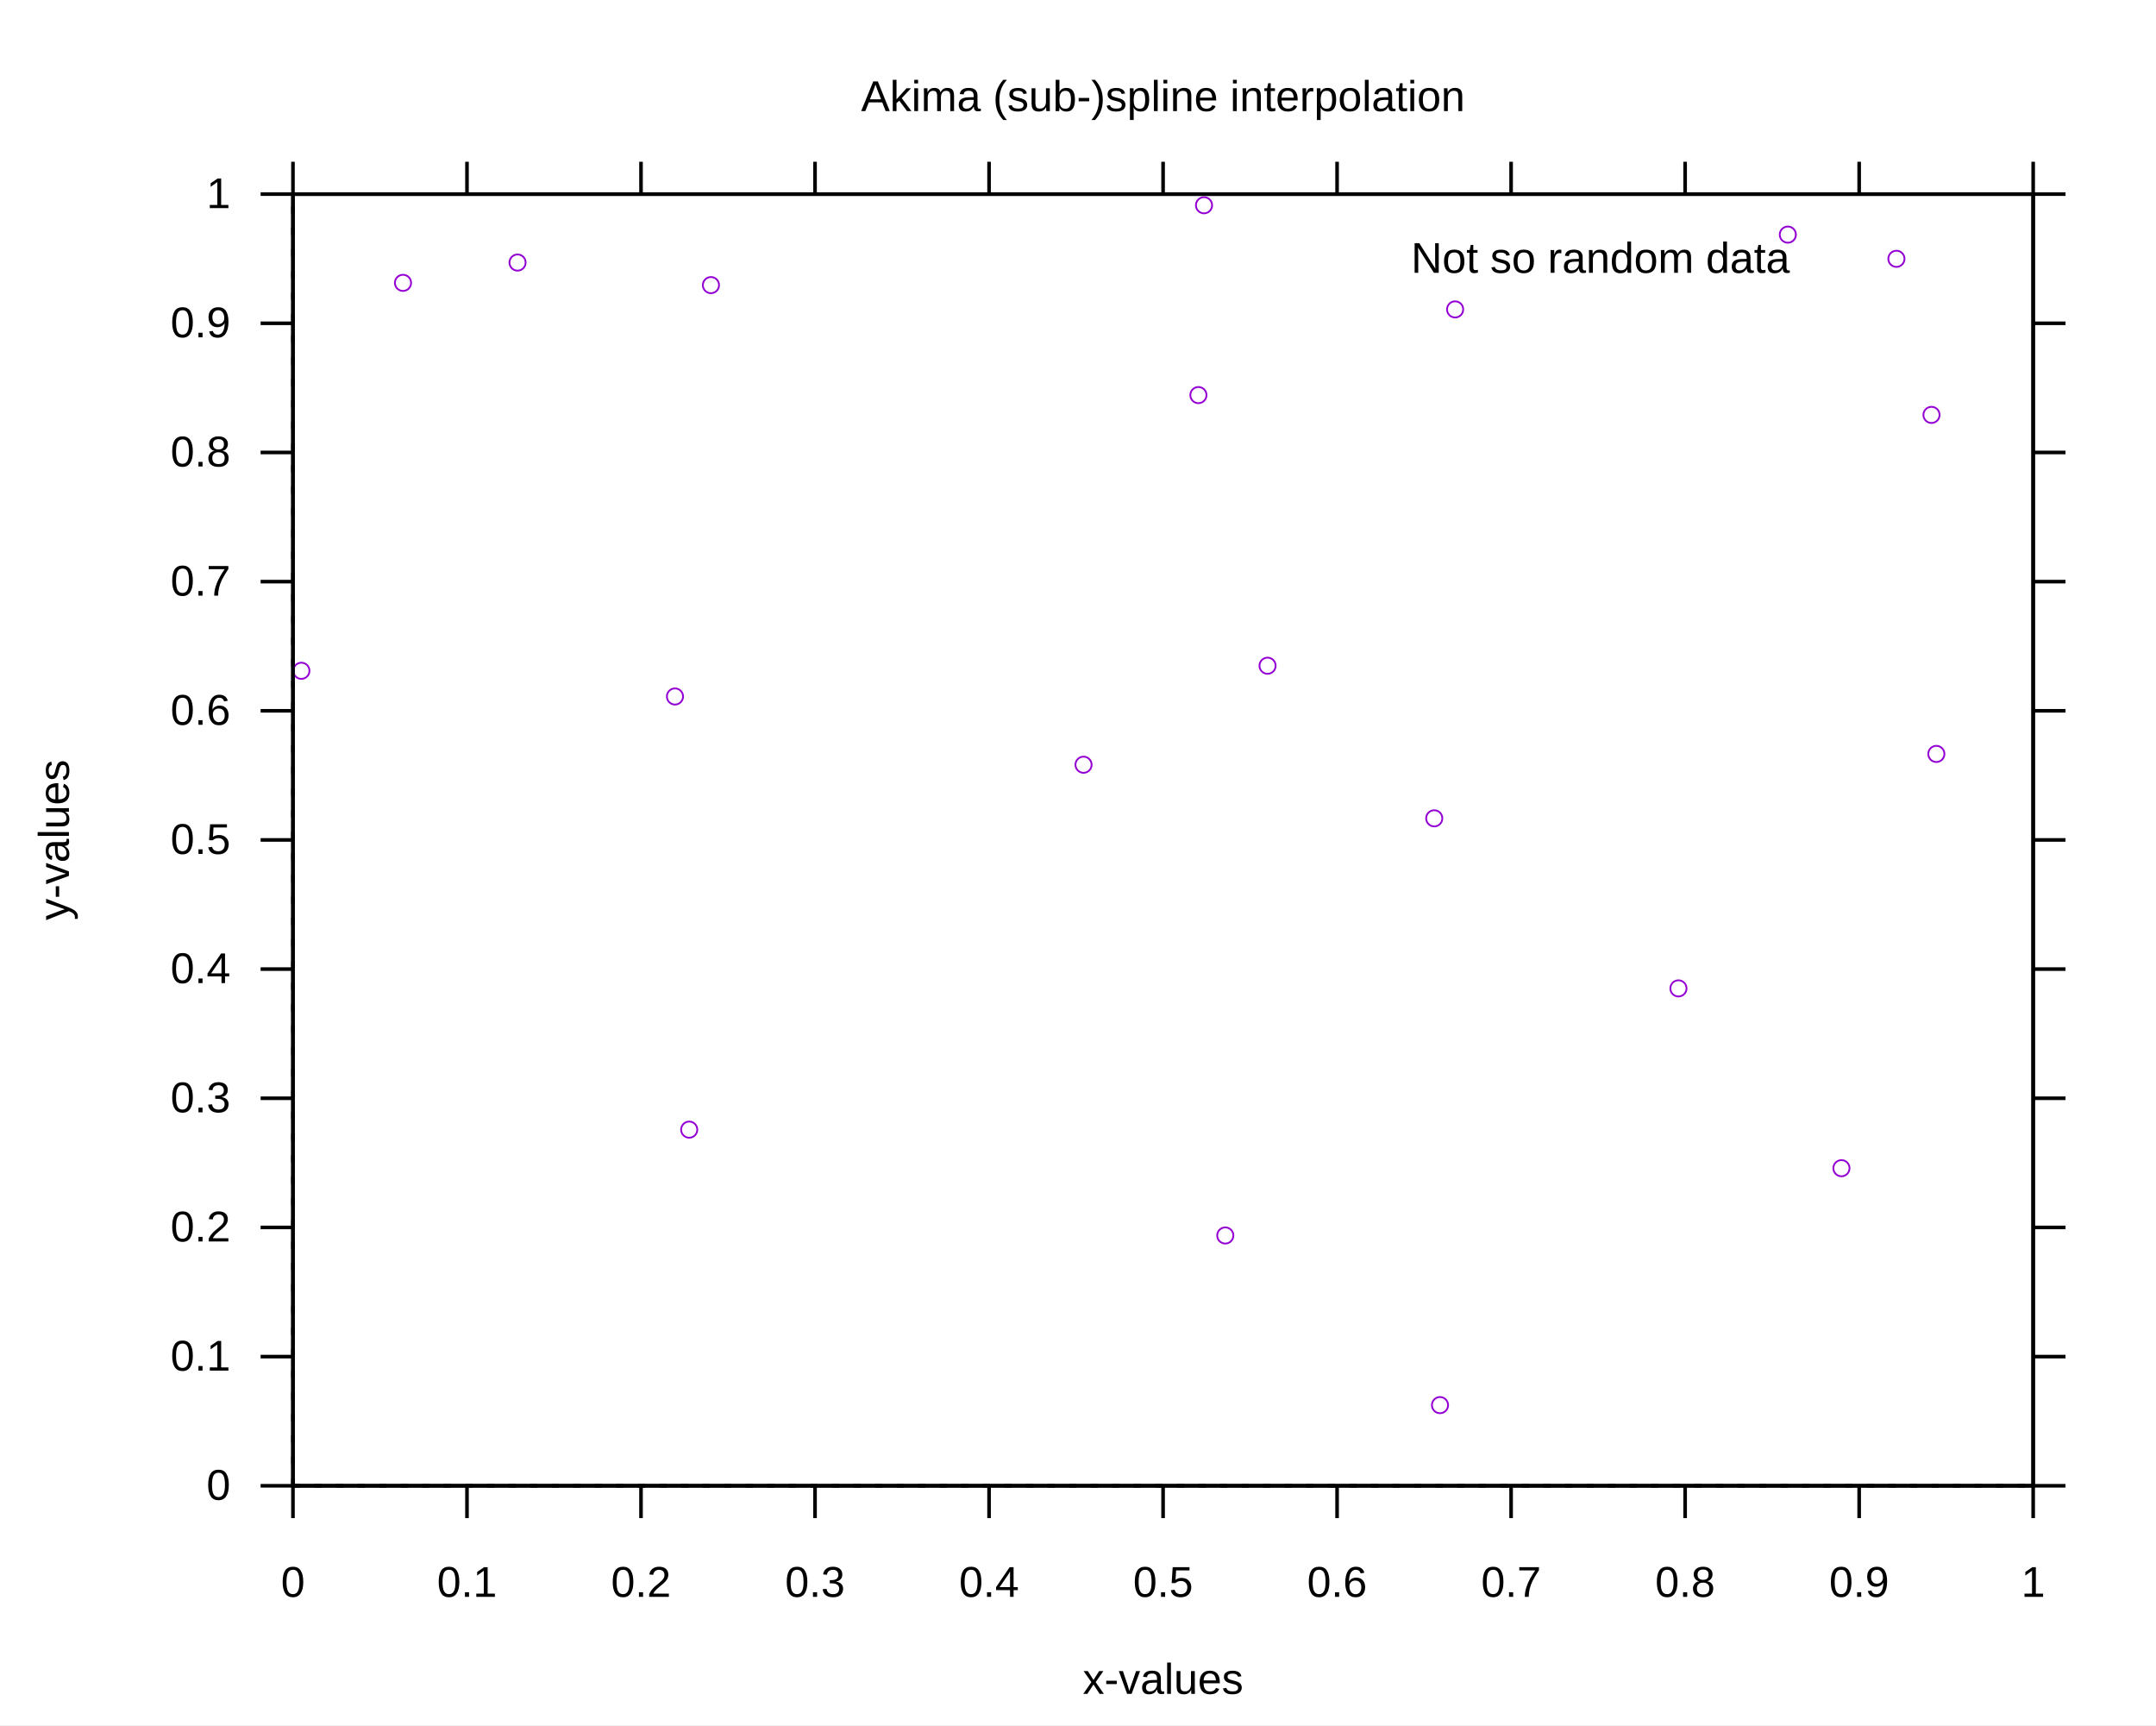
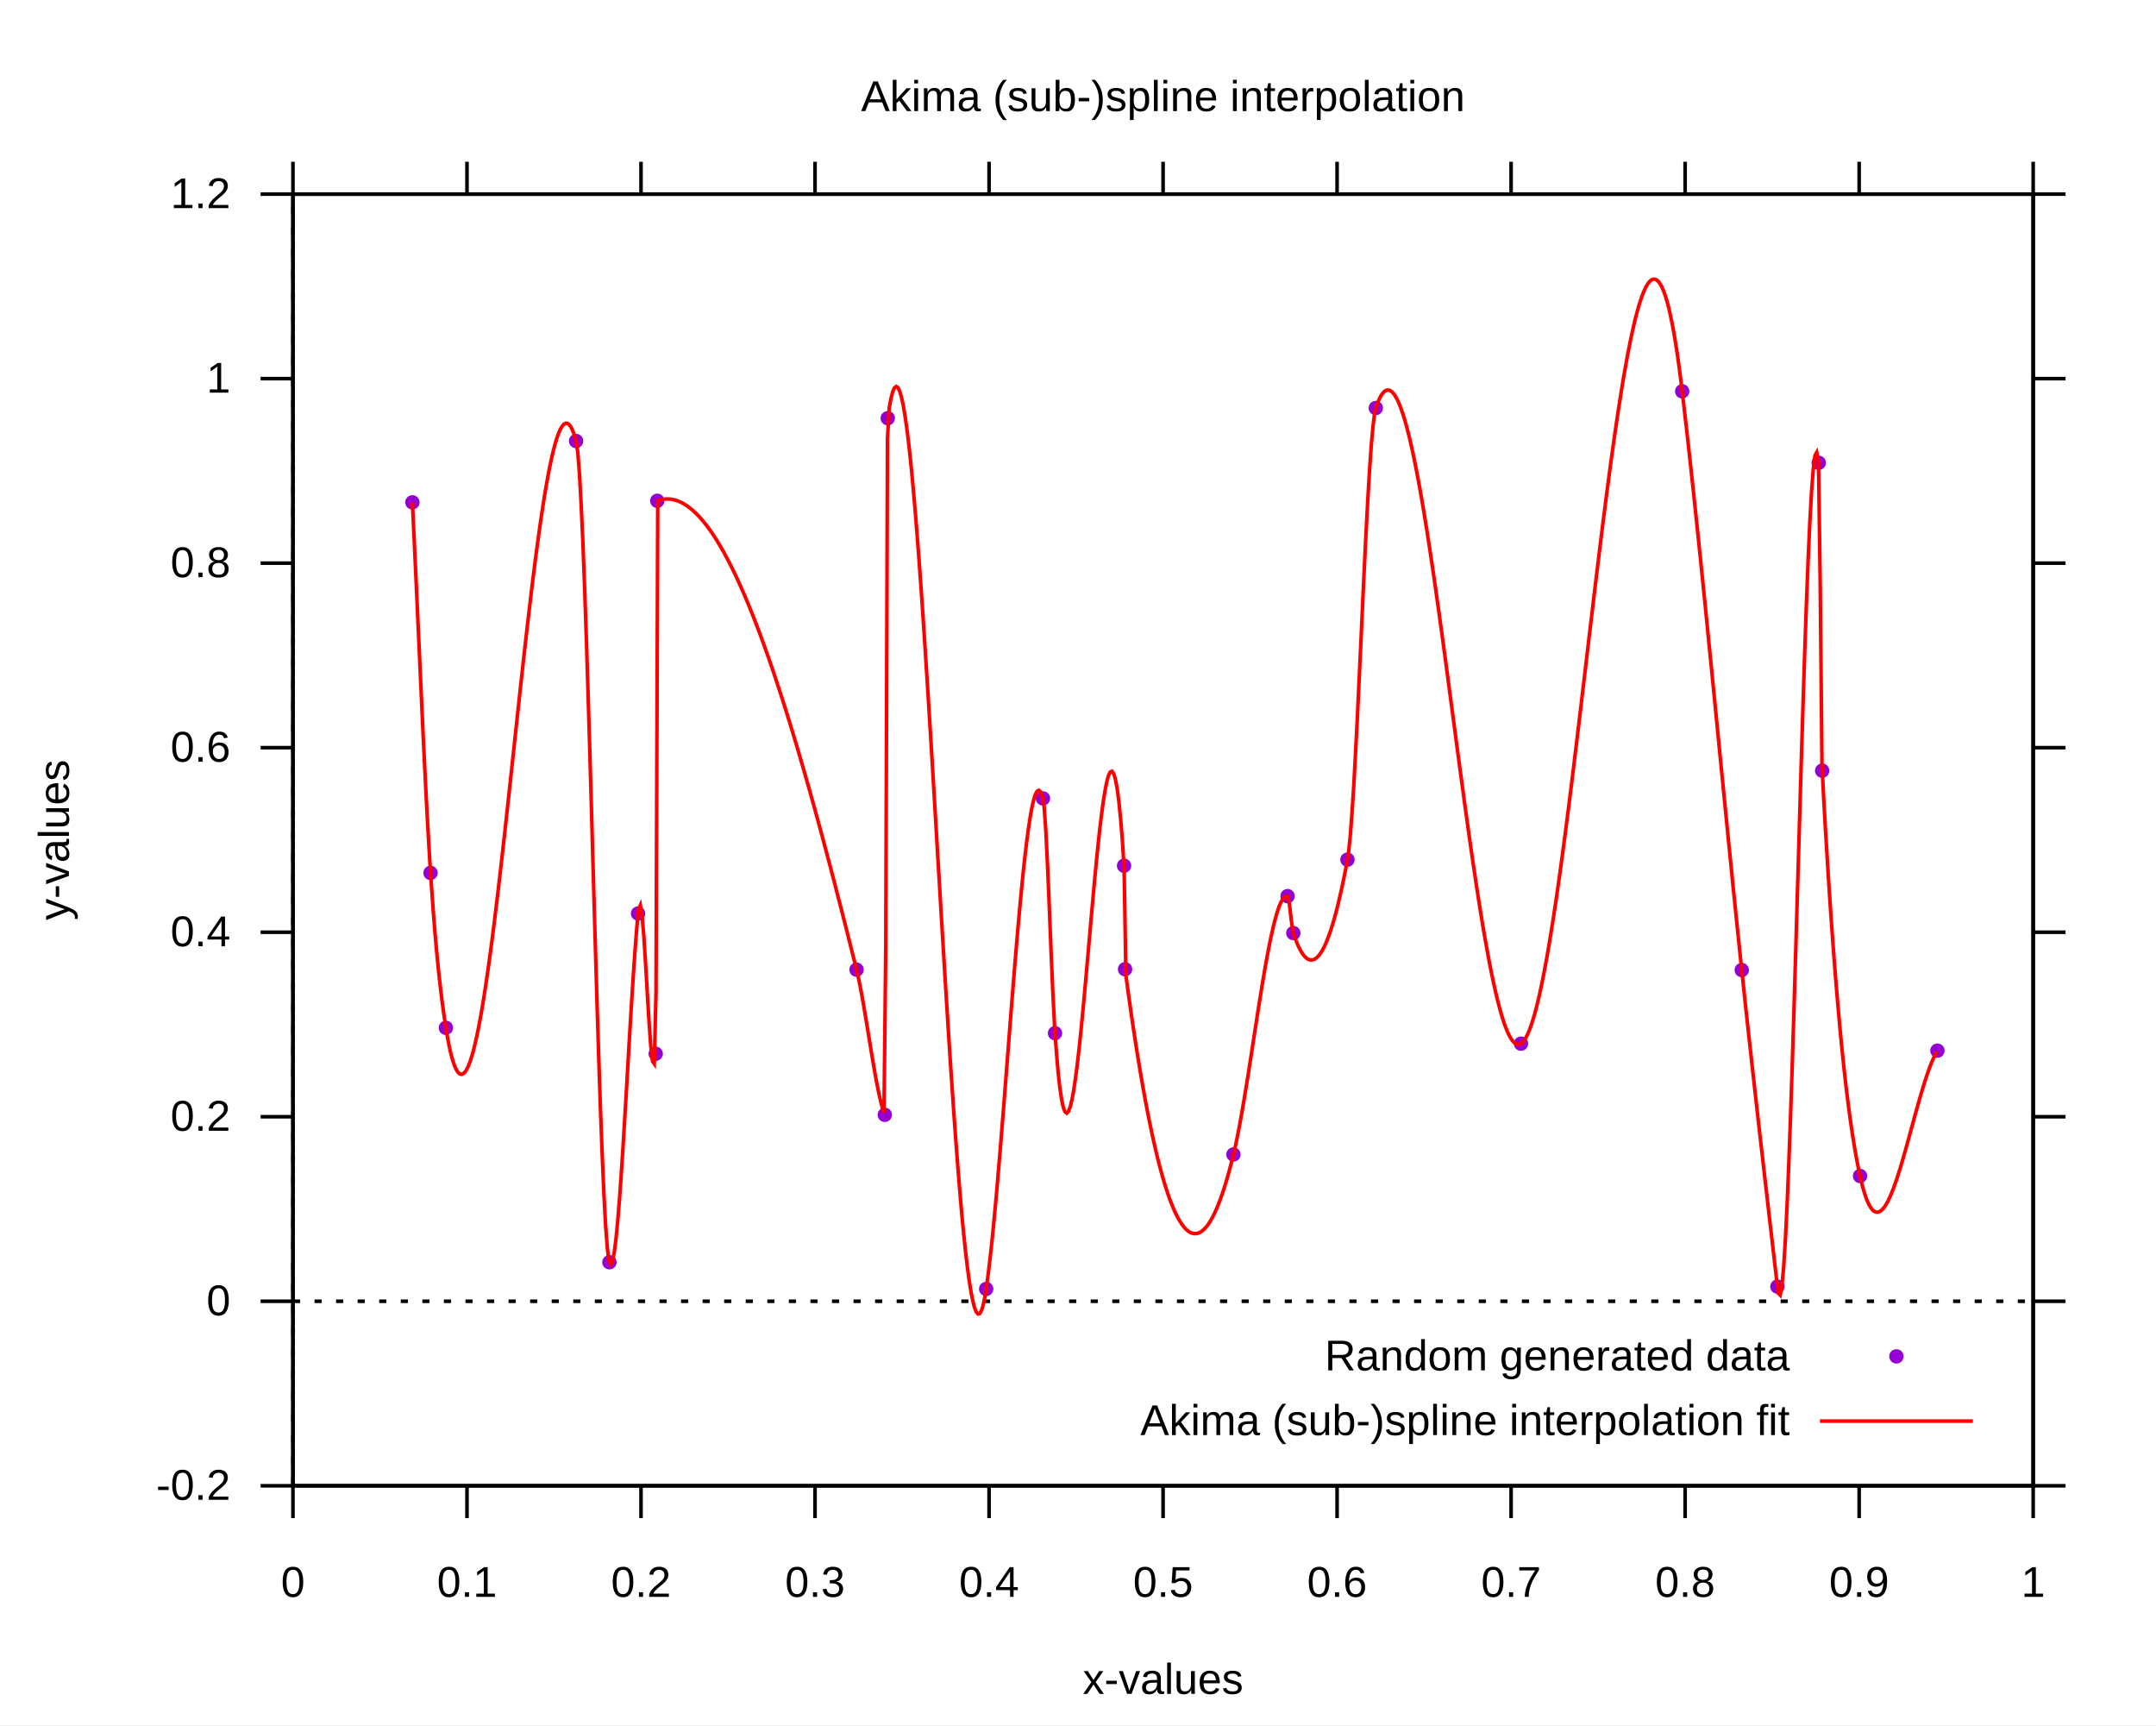
<svg xmlns="http://www.w3.org/2000/svg" xmlns:xlink="http://www.w3.org/1999/xlink" width="600" height="480" viewBox="0 0 600 480">
  <g id="gnuplot_canvas">
    <rect x="0" y="0" width="600" height="480" fill="#ffffff" />
    <defs>
      <circle id="gpDot" r="0.5" stroke-width="0.5" stroke="currentColor" />
      <path id="gpPt0" stroke-width="0.222" stroke="currentColor" d="M-1,0 h2 M0,-1 v2" />
      <path id="gpPt1" stroke-width="0.222" stroke="currentColor" d="M-1,-1 L1,1 M1,-1 L-1,1" />
      <path id="gpPt2" stroke-width="0.222" stroke="currentColor" d="M-1,0 L1,0 M0,-1 L0,1 M-1,-1 L1,1 M-1,1 L1,-1" />
      <rect id="gpPt3" stroke-width="0.222" stroke="currentColor" x="-1" y="-1" width="2" height="2" />
      <rect id="gpPt4" stroke-width="0.222" stroke="currentColor" fill="currentColor" x="-1" y="-1" width="2" height="2" />
      <circle id="gpPt5" stroke-width="0.222" stroke="currentColor" cx="0" cy="0" r="1" />
      <use xlink:href="#gpPt5" id="gpPt6" fill="currentColor" stroke="none" />
      <path id="gpPt7" stroke-width="0.222" stroke="currentColor" d="M0,-1.33 L-1.33,0.67 L1.33,0.67 z" />
      <use xlink:href="#gpPt7" id="gpPt8" fill="currentColor" stroke="none" />
      <use xlink:href="#gpPt7" id="gpPt9" stroke="currentColor" transform="rotate(180)" />
      <use xlink:href="#gpPt9" id="gpPt10" fill="currentColor" stroke="none" />
      <use xlink:href="#gpPt3" id="gpPt11" stroke="currentColor" transform="rotate(45)" />
      <use xlink:href="#gpPt11" id="gpPt12" fill="currentColor" stroke="none" />
      <path id="gpPt13" stroke-width="0.222" stroke="currentColor" d="M0,1.330 L1.265,0.411 L0.782,-1.067 L-0.782,-1.076 L-1.265,0.411 z" />
      <use xlink:href="#gpPt13" id="gpPt14" fill="currentColor" stroke="none" />
      <filter id="textbox" filterUnits="objectBoundingBox" x="0" y="0" height="1" width="1">
        <feFlood flood-color="#FFFFFF" flood-opacity="1" result="bgnd" />
        <feComposite in="SourceGraphic" in2="bgnd" operator="atop" />
      </filter>
      <filter id="greybox" filterUnits="objectBoundingBox" x="0" y="0" height="1" width="1">
        <feFlood flood-color="lightgrey" flood-opacity="1" result="grey" />
        <feComposite in="SourceGraphic" in2="grey" operator="atop" />
      </filter>
    </defs>
    <g fill="none" color="#FFFFFF" stroke="currentColor" stroke-width="1.00" stroke-linecap="butt" stroke-linejoin="miter">
</g>
    <g fill="none" color="black" stroke="currentColor" stroke-width="1.00" stroke-linecap="butt" stroke-linejoin="miter">
      <path stroke="black" d="M81.53,413.40 L72.53,413.40 M565.82,413.40 L574.82,413.40  " />
      <g transform="translate(64.14,417.30)" stroke="none" fill="black" font-family="Arial" font-size="12.00" text-anchor="end">
        <text>
+           <tspan font-family="Arial">-0.2</tspan>
+         </text>
+       </g>
+     </g>
+     <g fill="none" color="black" stroke="currentColor" stroke-width="1.00" stroke-linecap="butt" stroke-linejoin="miter">
+       <path stroke="black" d="M81.53,362.06 L72.53,362.06 M565.82,362.06 L574.82,362.06  " />
+       <g transform="translate(64.14,365.96)" stroke="none" fill="black" font-family="Arial" font-size="12.00" text-anchor="end">
+         <text>
          <tspan font-family="Arial"> 0</tspan>
        </text>
      </g>
    </g>
    <g fill="none" color="black" stroke="currentColor" stroke-width="1.00" stroke-linecap="butt" stroke-linejoin="miter">
-       <path stroke="black" d="M81.53,377.46 L72.53,377.46 M565.82,377.46 L574.82,377.46  " />
-       <g transform="translate(64.14,381.36)" stroke="none" fill="black" font-family="Arial" font-size="12.00" text-anchor="end">
-         <text>
-           <tspan font-family="Arial"> 0.1</tspan>
-         </text>
-       </g>
-     </g>
-     <g fill="none" color="black" stroke="currentColor" stroke-width="1.00" stroke-linecap="butt" stroke-linejoin="miter">
-       <path stroke="black" d="M81.53,341.52 L72.53,341.52 M565.82,341.52 L574.82,341.52  " />
-       <g transform="translate(64.14,345.42)" stroke="none" fill="black" font-family="Arial" font-size="12.00" text-anchor="end">
+       <path stroke="black" d="M81.53,310.72 L72.53,310.72 M565.82,310.72 L574.82,310.72  " />
+       <g transform="translate(64.14,314.62)" stroke="none" fill="black" font-family="Arial" font-size="12.00" text-anchor="end">
        <text>
          <tspan font-family="Arial"> 0.2</tspan>
        </text>
      </g>
    </g>
    <g fill="none" color="black" stroke="currentColor" stroke-width="1.00" stroke-linecap="butt" stroke-linejoin="miter">
-       <path stroke="black" d="M81.53,305.58 L72.53,305.58 M565.82,305.58 L574.82,305.58  " />
-       <g transform="translate(64.14,309.48)" stroke="none" fill="black" font-family="Arial" font-size="12.00" text-anchor="end">
-         <text>
-           <tspan font-family="Arial"> 0.3</tspan>
-         </text>
-       </g>
-     </g>
-     <g fill="none" color="black" stroke="currentColor" stroke-width="1.00" stroke-linecap="butt" stroke-linejoin="miter">
-       <path stroke="black" d="M81.53,269.64 L72.53,269.64 M565.82,269.64 L574.82,269.64  " />
-       <g transform="translate(64.14,273.54)" stroke="none" fill="black" font-family="Arial" font-size="12.00" text-anchor="end">
+       <path stroke="black" d="M81.53,259.38 L72.53,259.38 M565.82,259.38 L574.82,259.38  " />
+       <g transform="translate(64.14,263.28)" stroke="none" fill="black" font-family="Arial" font-size="12.00" text-anchor="end">
        <text>
          <tspan font-family="Arial"> 0.4</tspan>
        </text>
      </g>
    </g>
    <g fill="none" color="black" stroke="currentColor" stroke-width="1.00" stroke-linecap="butt" stroke-linejoin="miter">
-       <path stroke="black" d="M81.53,233.70 L72.53,233.70 M565.82,233.70 L574.82,233.70  " />
-       <g transform="translate(64.14,237.60)" stroke="none" fill="black" font-family="Arial" font-size="12.00" text-anchor="end">
-         <text>
-           <tspan font-family="Arial"> 0.5</tspan>
-         </text>
-       </g>
-     </g>
-     <g fill="none" color="black" stroke="currentColor" stroke-width="1.00" stroke-linecap="butt" stroke-linejoin="miter">
-       <path stroke="black" d="M81.53,197.77 L72.53,197.77 M565.82,197.77 L574.82,197.77  " />
-       <g transform="translate(64.14,201.67)" stroke="none" fill="black" font-family="Arial" font-size="12.00" text-anchor="end">
+       <path stroke="black" d="M81.53,208.03 L72.53,208.03 M565.82,208.03 L574.82,208.03  " />
+       <g transform="translate(64.14,211.93)" stroke="none" fill="black" font-family="Arial" font-size="12.00" text-anchor="end">
        <text>
          <tspan font-family="Arial"> 0.6</tspan>
        </text>
      </g>
    </g>
    <g fill="none" color="black" stroke="currentColor" stroke-width="1.00" stroke-linecap="butt" stroke-linejoin="miter">
-       <path stroke="black" d="M81.53,161.83 L72.53,161.83 M565.82,161.83 L574.82,161.83  " />
-       <g transform="translate(64.14,165.73)" stroke="none" fill="black" font-family="Arial" font-size="12.00" text-anchor="end">
-         <text>
-           <tspan font-family="Arial"> 0.7</tspan>
-         </text>
-       </g>
-     </g>
-     <g fill="none" color="black" stroke="currentColor" stroke-width="1.00" stroke-linecap="butt" stroke-linejoin="miter">
-       <path stroke="black" d="M81.53,125.89 L72.53,125.89 M565.82,125.89 L574.82,125.89  " />
-       <g transform="translate(64.14,129.79)" stroke="none" fill="black" font-family="Arial" font-size="12.00" text-anchor="end">
+       <path stroke="black" d="M81.53,156.69 L72.53,156.69 M565.82,156.69 L574.82,156.69  " />
+       <g transform="translate(64.14,160.59)" stroke="none" fill="black" font-family="Arial" font-size="12.00" text-anchor="end">
        <text>
          <tspan font-family="Arial"> 0.8</tspan>
        </text>
      </g>
    </g>
    <g fill="none" color="black" stroke="currentColor" stroke-width="1.00" stroke-linecap="butt" stroke-linejoin="miter">
-       <path stroke="black" d="M81.53,89.95 L72.53,89.95 M565.82,89.95 L574.82,89.95  " />
-       <g transform="translate(64.14,93.85)" stroke="none" fill="black" font-family="Arial" font-size="12.00" text-anchor="end">
-         <text>
-           <tspan font-family="Arial"> 0.9</tspan>
+       <path stroke="black" d="M81.53,105.35 L72.53,105.35 M565.82,105.35 L574.82,105.35  " />
+       <g transform="translate(64.14,109.25)" stroke="none" fill="black" font-family="Arial" font-size="12.00" text-anchor="end">
+         <text>
+           <tspan font-family="Arial"> 1</tspan>
        </text>
      </g>
    </g>
    <g fill="none" color="black" stroke="currentColor" stroke-width="1.00" stroke-linecap="butt" stroke-linejoin="miter">
      <path stroke="black" d="M81.53,54.01 L72.53,54.01 M565.82,54.01 L574.82,54.01  " />
      <g transform="translate(64.14,57.91)" stroke="none" fill="black" font-family="Arial" font-size="12.00" text-anchor="end">
        <text>
-           <tspan font-family="Arial"> 1</tspan>
+           <tspan font-family="Arial"> 1.2</tspan>
        </text>
      </g>
    </g>
    <g fill="none" color="black" stroke="currentColor" stroke-width="1.00" stroke-linecap="butt" stroke-linejoin="miter">
      <path stroke="black" d="M81.53,413.40 L81.53,422.40 M81.53,54.01 L81.53,45.01  " />
      <g transform="translate(81.53,444.30)" stroke="none" fill="black" font-family="Arial" font-size="12.00" text-anchor="middle">
        <text>
          <tspan font-family="Arial"> 0</tspan>
        </text>
      </g>
    </g>
    <g fill="none" color="black" stroke="currentColor" stroke-width="1.00" stroke-linecap="butt" stroke-linejoin="miter">
      <path stroke="black" d="M129.96,413.40 L129.96,422.40 M129.96,54.01 L129.96,45.01  " />
      <g transform="translate(129.96,444.30)" stroke="none" fill="black" font-family="Arial" font-size="12.00" text-anchor="middle">
        <text>
          <tspan font-family="Arial"> 0.1</tspan>
        </text>
      </g>
    </g>
    <g fill="none" color="black" stroke="currentColor" stroke-width="1.00" stroke-linecap="butt" stroke-linejoin="miter">
      <path stroke="black" d="M178.39,413.40 L178.39,422.40 M178.39,54.01 L178.39,45.01  " />
      <g transform="translate(178.39,444.30)" stroke="none" fill="black" font-family="Arial" font-size="12.00" text-anchor="middle">
        <text>
          <tspan font-family="Arial"> 0.2</tspan>
        </text>
      </g>
    </g>
    <g fill="none" color="black" stroke="currentColor" stroke-width="1.00" stroke-linecap="butt" stroke-linejoin="miter">
      <path stroke="black" d="M226.82,413.40 L226.82,422.40 M226.82,54.01 L226.82,45.01  " />
      <g transform="translate(226.82,444.30)" stroke="none" fill="black" font-family="Arial" font-size="12.00" text-anchor="middle">
        <text>
          <tspan font-family="Arial"> 0.3</tspan>
        </text>
      </g>
    </g>
    <g fill="none" color="black" stroke="currentColor" stroke-width="1.00" stroke-linecap="butt" stroke-linejoin="miter">
      <path stroke="black" d="M275.25,413.40 L275.25,422.40 M275.25,54.01 L275.25,45.01  " />
      <g transform="translate(275.25,444.30)" stroke="none" fill="black" font-family="Arial" font-size="12.00" text-anchor="middle">
        <text>
          <tspan font-family="Arial"> 0.4</tspan>
        </text>
      </g>
    </g>
    <g fill="none" color="black" stroke="currentColor" stroke-width="1.00" stroke-linecap="butt" stroke-linejoin="miter">
      <path stroke="black" d="M323.68,413.40 L323.68,422.40 M323.68,54.01 L323.68,45.01  " />
      <g transform="translate(323.68,444.30)" stroke="none" fill="black" font-family="Arial" font-size="12.00" text-anchor="middle">
        <text>
          <tspan font-family="Arial"> 0.5</tspan>
        </text>
      </g>
    </g>
    <g fill="none" color="black" stroke="currentColor" stroke-width="1.00" stroke-linecap="butt" stroke-linejoin="miter">
      <path stroke="black" d="M372.10,413.40 L372.10,422.40 M372.10,54.01 L372.10,45.01  " />
      <g transform="translate(372.10,444.30)" stroke="none" fill="black" font-family="Arial" font-size="12.00" text-anchor="middle">
        <text>
          <tspan font-family="Arial"> 0.6</tspan>
        </text>
      </g>
    </g>
    <g fill="none" color="black" stroke="currentColor" stroke-width="1.00" stroke-linecap="butt" stroke-linejoin="miter">
      <path stroke="black" d="M420.53,413.40 L420.53,422.40 M420.53,54.01 L420.53,45.01  " />
      <g transform="translate(420.53,444.30)" stroke="none" fill="black" font-family="Arial" font-size="12.00" text-anchor="middle">
        <text>
          <tspan font-family="Arial"> 0.7</tspan>
        </text>
      </g>
    </g>
    <g fill="none" color="black" stroke="currentColor" stroke-width="1.00" stroke-linecap="butt" stroke-linejoin="miter">
      <path stroke="black" d="M468.96,413.40 L468.96,422.40 M468.96,54.01 L468.96,45.01  " />
      <g transform="translate(468.96,444.30)" stroke="none" fill="black" font-family="Arial" font-size="12.00" text-anchor="middle">
        <text>
          <tspan font-family="Arial"> 0.8</tspan>
        </text>
      </g>
    </g>
    <g fill="none" color="black" stroke="currentColor" stroke-width="1.00" stroke-linecap="butt" stroke-linejoin="miter">
      <path stroke="black" d="M517.39,413.40 L517.39,422.40 M517.39,54.01 L517.39,45.01  " />
      <g transform="translate(517.39,444.30)" stroke="none" fill="black" font-family="Arial" font-size="12.00" text-anchor="middle">
        <text>
          <tspan font-family="Arial"> 0.9</tspan>
        </text>
      </g>
    </g>
    <g fill="none" color="black" stroke="currentColor" stroke-width="1.00" stroke-linecap="butt" stroke-linejoin="miter">
      <path stroke="black" d="M565.82,413.40 L565.82,422.40 M565.82,54.01 L565.82,45.01  " />
      <g transform="translate(565.82,444.30)" stroke="none" fill="black" font-family="Arial" font-size="12.00" text-anchor="middle">
        <text>
          <tspan font-family="Arial"> 1</tspan>
        </text>
      </g>
    </g>
    <g fill="none" color="black" stroke="currentColor" stroke-width="1.00" stroke-linecap="butt" stroke-linejoin="miter">
</g>
    <g fill="none" color="gray" stroke="currentColor" stroke-width="1.00" stroke-linecap="butt" stroke-linejoin="miter">
-       <path stroke="black" stroke-dasharray="2,4" d="M81.53,413.40 L565.82,413.40  " />
+       <path stroke="black" stroke-dasharray="2,4" d="M81.53,362.06 L565.82,362.06  " />
    </g>
    <g fill="none" color="gray" stroke="currentColor" stroke-width="1.00" stroke-linecap="butt" stroke-linejoin="miter">
      <path stroke="black" stroke-dasharray="2,4" d="M81.53,413.40 L81.53,54.01  " />
    </g>
    <g fill="none" color="black" stroke="currentColor" stroke-width="1.00" stroke-linecap="butt" stroke-linejoin="miter">
      <path stroke="black" d="M81.53,54.01 L81.53,413.40 L565.82,413.40 L565.82,54.01 L81.53,54.01 Z  " />
    </g>
    <g fill="none" color="black" stroke="currentColor" stroke-width="1.00" stroke-linecap="butt" stroke-linejoin="miter">
      <g transform="translate(19.18,233.71) rotate(270)" stroke="none" fill="black" font-family="Arial" font-size="12.00" text-anchor="middle">
        <text>
          <tspan font-family="Arial">y-values</tspan>
        </text>
      </g>
    </g>
    <g fill="none" color="black" stroke="currentColor" stroke-width="1.00" stroke-linecap="butt" stroke-linejoin="miter">
      <g transform="translate(323.67,471.30)" stroke="none" fill="black" font-family="Arial" font-size="12.00" text-anchor="middle">
        <text>
          <tspan font-family="Arial">x-values</tspan>
        </text>
      </g>
    </g>
    <g fill="none" color="black" stroke="currentColor" stroke-width="1.00" stroke-linecap="butt" stroke-linejoin="miter">
</g>
    <g id="gnuplot_plot_1">
      <g fill="none" color="black" stroke="currentColor" stroke-width="1.00" stroke-linecap="butt" stroke-linejoin="miter">
-         <g transform="translate(498.09,75.91)" stroke="none" fill="black" font-family="Arial" font-size="12.00" text-anchor="end">
+         <g transform="translate(498.09,381.30)" stroke="none" fill="black" font-family="Arial" font-size="12.00" text-anchor="end">
          <text>
-             <tspan font-family="Arial">Not so random data</tspan>
+             <tspan font-family="Arial">Random generated data</tspan>
          </text>
        </g>
      </g>
      <g fill="none" color="black" stroke="currentColor" stroke-width="1.00" stroke-linecap="butt" stroke-linejoin="miter">
-         <use xlink:href="#gpPt5" transform="translate(83.87,186.64) scale(2.25)" color="rgb(148,   0, 211)" />
-         <use xlink:href="#gpPt5" transform="translate(112.15,78.70) scale(2.25)" color="rgb(148,   0, 211)" />
-         <use xlink:href="#gpPt5" transform="translate(144.03,73.05) scale(2.25)" color="rgb(148,   0, 211)" />
-         <use xlink:href="#gpPt5" transform="translate(187.84,193.79) scale(2.25)" color="rgb(148,   0, 211)" />
-         <use xlink:href="#gpPt5" transform="translate(191.80,314.31) scale(2.25)" color="rgb(148,   0, 211)" />
-         <use xlink:href="#gpPt5" transform="translate(197.85,79.33) scale(2.25)" color="rgb(148,   0, 211)" />
-         <use xlink:href="#gpPt5" transform="translate(301.54,212.78) scale(2.25)" color="rgb(148,   0, 211)" />
-         <use xlink:href="#gpPt5" transform="translate(333.51,109.93) scale(2.25)" color="rgb(148,   0, 211)" />
-         <use xlink:href="#gpPt5" transform="translate(335.07,57.11) scale(2.25)" color="rgb(148,   0, 211)" />
-         <use xlink:href="#gpPt5" transform="translate(340.99,343.76) scale(2.25)" color="rgb(148,   0, 211)" />
-         <use xlink:href="#gpPt5" transform="translate(352.75,185.23) scale(2.25)" color="rgb(148,   0, 211)" />
-         <use xlink:href="#gpPt5" transform="translate(399.14,227.69) scale(2.25)" color="rgb(148,   0, 211)" />
-         <use xlink:href="#gpPt5" transform="translate(400.74,390.96) scale(2.25)" color="rgb(148,   0, 211)" />
-         <use xlink:href="#gpPt5" transform="translate(404.95,86.09) scale(2.25)" color="rgb(148,   0, 211)" />
-         <use xlink:href="#gpPt5" transform="translate(467.10,275.01) scale(2.25)" color="rgb(148,   0, 211)" />
-         <use xlink:href="#gpPt5" transform="translate(497.54,65.28) scale(2.25)" color="rgb(148,   0, 211)" />
-         <use xlink:href="#gpPt5" transform="translate(512.46,325.04) scale(2.25)" color="rgb(148,   0, 211)" />
-         <use xlink:href="#gpPt5" transform="translate(537.52,115.44) scale(2.25)" color="rgb(148,   0, 211)" />
-         <use xlink:href="#gpPt5" transform="translate(538.87,209.77) scale(2.25)" color="rgb(148,   0, 211)" />
-         <use xlink:href="#gpPt5" transform="translate(527.76,72.01) scale(2.25)" color="rgb(148,   0, 211)" />
+         <use xlink:href="#gpPt6" transform="translate(114.77,139.77) scale(1.80)" color="rgb(148,   0, 211)" />
+         <use xlink:href="#gpPt6" transform="translate(119.82,242.88) scale(1.80)" color="rgb(148,   0, 211)" />
+         <use xlink:href="#gpPt6" transform="translate(124.09,285.98) scale(1.80)" color="rgb(148,   0, 211)" />
+         <use xlink:href="#gpPt6" transform="translate(160.32,122.71) scale(1.80)" color="rgb(148,   0, 211)" />
+         <use xlink:href="#gpPt6" transform="translate(169.60,351.20) scale(1.80)" color="rgb(148,   0, 211)" />
+         <use xlink:href="#gpPt6" transform="translate(177.57,254.18) scale(1.80)" color="rgb(148,   0, 211)" />
+         <use xlink:href="#gpPt6" transform="translate(182.48,293.20) scale(1.80)" color="rgb(148,   0, 211)" />
+         <use xlink:href="#gpPt6" transform="translate(182.92,139.34) scale(1.80)" color="rgb(148,   0, 211)" />
+         <use xlink:href="#gpPt6" transform="translate(238.37,269.80) scale(1.80)" color="rgb(148,   0, 211)" />
+         <use xlink:href="#gpPt6" transform="translate(246.23,310.18) scale(1.80)" color="rgb(148,   0, 211)" />
+         <use xlink:href="#gpPt6" transform="translate(247.06,116.36) scale(1.80)" color="rgb(148,   0, 211)" />
+         <use xlink:href="#gpPt6" transform="translate(274.45,358.63) scale(1.80)" color="rgb(148,   0, 211)" />
+         <use xlink:href="#gpPt6" transform="translate(290.25,222.15) scale(1.80)" color="rgb(148,   0, 211)" />
+         <use xlink:href="#gpPt6" transform="translate(293.60,287.47) scale(1.80)" color="rgb(148,   0, 211)" />
+         <use xlink:href="#gpPt6" transform="translate(312.82,240.88) scale(1.80)" color="rgb(148,   0, 211)" />
+         <use xlink:href="#gpPt6" transform="translate(313.10,269.68) scale(1.80)" color="rgb(148,   0, 211)" />
+         <use xlink:href="#gpPt6" transform="translate(343.26,321.22) scale(1.80)" color="rgb(148,   0, 211)" />
+         <use xlink:href="#gpPt6" transform="translate(358.32,249.34) scale(1.80)" color="rgb(148,   0, 211)" />
+         <use xlink:href="#gpPt6" transform="translate(359.92,259.62) scale(1.80)" color="rgb(148,   0, 211)" />
+         <use xlink:href="#gpPt6" transform="translate(374.99,239.19) scale(1.80)" color="rgb(148,   0, 211)" />
+         <use xlink:href="#gpPt6" transform="translate(382.88,113.53) scale(1.80)" color="rgb(148,   0, 211)" />
+         <use xlink:href="#gpPt6" transform="translate(423.28,290.38) scale(1.80)" color="rgb(148,   0, 211)" />
+         <use xlink:href="#gpPt6" transform="translate(468.14,108.88) scale(1.80)" color="rgb(148,   0, 211)" />
+         <use xlink:href="#gpPt6" transform="translate(484.72,269.91) scale(1.80)" color="rgb(148,   0, 211)" />
+         <use xlink:href="#gpPt6" transform="translate(494.64,357.98) scale(1.80)" color="rgb(148,   0, 211)" />
+         <use xlink:href="#gpPt6" transform="translate(506.14,128.77) scale(1.80)" color="rgb(148,   0, 211)" />
+         <use xlink:href="#gpPt6" transform="translate(507.10,214.43) scale(1.80)" color="rgb(148,   0, 211)" />
+         <use xlink:href="#gpPt6" transform="translate(517.64,327.21) scale(1.80)" color="rgb(148,   0, 211)" />
+         <use xlink:href="#gpPt6" transform="translate(539.17,292.33) scale(1.80)" color="rgb(148,   0, 211)" />
+         <use xlink:href="#gpPt6" transform="translate(527.76,377.40) scale(1.80)" color="rgb(148,   0, 211)" />
      </g>
    </g>
    <g id="gnuplot_plot_2">
      <g fill="none" color="black" stroke="currentColor" stroke-width="1.00" stroke-linecap="butt" stroke-linejoin="miter">
- </g>
+         <g transform="translate(498.09,399.30)" stroke="none" fill="black" font-family="Arial" font-size="12.00" text-anchor="end">
+           <text>
+             <tspan font-family="Arial">Akima (sub-)spline interpolation fit</tspan>
+           </text>
+         </g>
+       </g>
+       <g fill="none" color="black" stroke="currentColor" stroke-width="1.00" stroke-linecap="butt" stroke-linejoin="miter">
+         <path stroke="rgb(255,   0,   0)" d="M506.48,395.40 L549.04,395.40 M114.77,139.77 L115.25,149.87 L115.74,160.31 L116.22,170.95 L116.71,181.66 L117.19,192.29   L117.67,202.72 L118.16,212.80 L118.64,222.40 L119.13,231.37 L119.61,239.59 L120.10,246.95 L120.58,253.61 L121.06,259.63   L121.55,265.07 L122.03,269.97 L122.52,274.39 L123.00,278.37 L123.49,281.97 L123.97,285.23 L124.45,288.17 L124.94,290.74   L125.42,292.94 L125.91,294.77 L126.39,296.26 L126.88,297.41 L127.36,298.23 L127.84,298.73 L128.33,298.92 L128.81,298.81   L129.30,298.41 L129.78,297.73 L130.27,296.78 L130.75,295.57 L131.23,294.11 L131.72,292.41 L132.20,290.48 L132.69,288.33   L133.17,285.96 L133.66,283.40 L134.14,280.65 L134.62,277.71 L135.11,274.60 L135.59,271.33 L136.08,267.91 L136.56,264.35   L137.05,260.66 L137.53,256.84 L138.01,252.92 L138.50,248.89 L138.98,244.77 L139.47,240.56 L139.95,236.29 L140.44,231.95   L140.92,227.56 L141.40,223.13 L141.89,218.66 L142.37,214.17 L142.86,209.67 L143.34,205.17 L143.83,200.67 L144.31,196.19   L144.79,191.74 L145.28,187.32 L145.76,182.95 L146.25,178.64 L146.73,174.39 L147.22,170.22 L147.70,166.14 L148.18,162.15   L148.67,158.26 L149.15,154.50 L149.64,150.86 L150.12,147.35 L150.61,143.99 L151.09,140.78 L151.57,137.75 L152.06,134.88   L152.54,132.20 L153.03,129.72 L153.51,127.44 L154.00,125.37 L154.48,123.53 L154.96,121.93 L155.45,120.57 L155.93,119.46   L156.42,118.62 L156.90,118.05 L157.39,117.77 L157.87,117.78 L158.35,118.09 L158.84,118.72 L159.32,119.67 L159.81,120.96   L160.29,122.59 L160.78,125.77 L161.26,131.83 L161.74,140.46 L162.23,151.31 L162.71,164.04 L163.20,178.31 L163.68,193.79   L164.17,210.15 L164.65,227.03 L165.13,244.11 L165.62,261.05 L166.10,277.50 L166.59,293.14 L167.07,307.62 L167.56,320.60   L168.04,331.75 L168.52,340.73 L169.01,347.20 L169.49,350.82 L169.98,351.73 L170.46,350.86 L170.95,348.44 L171.43,344.65   L171.91,339.67 L172.40,333.67 L172.88,326.84 L173.37,319.36 L173.85,311.41 L174.34,303.18 L174.82,294.83 L175.30,286.56   L175.79,278.55 L176.27,270.97 L176.76,264.01 L177.24,257.85 L177.73,252.87 L178.21,251.83 L178.69,254.74 L179.18,260.51   L179.66,268.10 L180.15,276.44 L180.63,284.46 L181.12,291.10 L181.60,295.30 L182.08,295.98 L182.57,276.01 L183.05,139.29   L183.54,139.13 L184.02,139.01 L184.51,138.92 L184.99,138.86 L185.47,138.83 L185.96,138.84 L186.44,138.87 L186.93,138.93   L187.41,139.03 L187.90,139.15 L188.38,139.30 L188.86,139.48 L189.35,139.69 L189.83,139.93 L190.32,140.20 L190.80,140.50   L191.29,140.82 L191.77,141.18 L192.25,141.56 L192.74,141.96 L193.22,142.40 L193.71,142.86 L194.19,143.35 L194.68,143.86   L195.16,144.41 L195.64,144.97 L196.13,145.57 L196.61,146.18 L197.10,146.83 L197.58,147.50 L198.07,148.19 L198.55,148.91   L199.03,149.65 L199.52,150.42 L200.00,151.21 L200.49,152.02 L200.97,152.86 L201.46,153.72 L201.94,154.61 L202.42,155.51   L202.91,156.44 L203.39,157.40 L203.88,158.37 L204.36,159.37 L204.85,160.38 L205.33,161.42 L205.81,162.48 L206.30,163.56   L206.78,164.66 L207.27,165.78 L207.75,166.93 L208.24,168.09 L208.72,169.27 L209.20,170.47 L209.69,171.69 L210.17,172.93   L210.66,174.19 L211.14,175.47 L211.63,176.76 L212.11,178.07 L212.59,179.40 L213.08,180.75 L213.56,182.12 L214.05,183.50   L214.53,184.90 L215.02,186.32 L215.50,187.75 L215.98,189.20 L216.47,190.67 L216.95,192.15 L217.44,193.64 L217.92,195.16   L218.41,196.68 L218.89,198.22 L219.37,199.78 L219.86,201.35 L220.34,202.94 L220.83,204.54 L221.31,206.15 L221.80,207.77   L222.28,209.41 L222.76,211.07 L223.25,212.73 L223.73,214.41 L224.22,216.10 L224.70,217.80 L225.19,219.51 L225.67,221.24   L226.15,222.97 L226.64,224.72 L227.12,226.48 L227.61,228.25 L228.09,230.03 L228.58,231.82 L229.06,233.61 L229.54,235.42   L230.03,237.24 L230.51,239.07 L231.00,240.91 L231.48,242.75 L231.97,244.61 L232.45,246.47 L232.93,248.34 L233.42,250.22   L233.90,252.10 L234.39,254.00 L234.87,255.90 L235.36,257.80 L235.84,259.72 L236.32,261.64 L236.81,263.56 L237.29,265.50   L237.78,267.43 L238.26,269.38 L238.75,271.41 L239.23,273.70 L239.71,276.21 L240.20,278.90 L240.68,281.72 L241.17,284.63   L241.65,287.60 L242.14,290.57 L242.62,293.51 L243.11,296.38 L243.59,299.13 L244.07,301.71 L244.56,304.10 L245.04,306.24   L245.53,308.09 L246.01,309.61 L246.50,263.52 L246.98,122.01 L247.46,113.54 L247.95,110.90 L248.43,109.04 L248.92,107.93   L249.40,107.54 L249.89,107.85 L250.37,108.82 L250.85,110.43 L251.34,112.64 L251.82,115.43 L252.31,118.76 L252.79,122.62   L253.28,126.96 L253.76,131.76 L254.24,136.99 L254.73,142.62 L255.21,148.63 L255.70,154.97 L256.18,161.63 L256.67,168.58   L257.15,175.77 L257.63,183.20 L258.12,190.82 L258.60,198.60 L259.09,206.53 L259.57,214.56 L260.06,222.67 L260.54,230.83   L261.02,239.01 L261.51,247.18 L261.99,255.32 L262.48,263.39 L262.96,271.36 L263.45,279.20 L263.93,286.89 L264.41,294.40   L264.90,301.69 L265.38,308.74 L265.87,315.52 L266.35,322.00 L266.84,328.15 L267.32,333.93 L267.80,339.33 L268.29,344.31   L268.77,348.85 L269.26,352.90 L269.74,356.45 L270.23,359.47 L270.71,361.92 L271.19,363.78 L271.68,365.01 L272.16,365.59   L272.65,365.49 L273.13,364.68 L273.62,363.13 L274.10,360.81 L274.58,357.71 L275.07,354.05 L275.55,349.96 L276.04,345.49   L276.52,340.66 L277.01,335.52 L277.49,330.11 L277.97,324.46 L278.46,318.62 L278.94,312.62 L279.43,306.51 L279.91,300.31   L280.40,294.08 L280.88,287.85 L281.36,281.66 L281.85,275.55 L282.33,269.56 L282.82,263.72 L283.30,258.08 L283.79,252.67   L284.27,247.54 L284.75,242.72 L285.24,238.26 L285.72,234.18 L286.21,230.54 L286.69,227.36 L287.18,224.69 L287.66,222.57   L288.14,221.04 L288.63,220.13 L289.11,219.89 L289.60,220.35 L290.08,221.55 L290.57,224.39 L291.05,231.18 L291.53,240.96   L292.02,252.51 L292.50,264.58 L292.99,275.96 L293.47,285.41 L293.96,292.36 L294.44,297.99 L294.92,302.44 L295.41,305.77   L295.89,308.05 L296.38,309.34 L296.86,309.72 L297.35,309.24 L297.83,307.99 L298.31,306.01 L298.80,303.37 L299.28,300.16   L299.77,296.42 L300.25,292.23 L300.74,287.65 L301.22,282.75 L301.70,277.59 L302.19,272.25 L302.67,266.79 L303.16,261.27   L303.64,255.75 L304.13,250.32 L304.61,245.03 L305.09,239.95 L305.58,235.14 L306.06,230.68 L306.55,226.63 L307.03,223.05   L307.52,220.01 L308.00,217.58 L308.48,215.82 L308.97,214.80 L309.45,214.59 L309.94,215.25 L310.42,216.85 L310.91,219.46   L311.39,223.14 L311.87,227.95 L312.36,233.97 L312.84,241.73 L313.33,271.36 L313.81,274.94 L314.30,278.42 L314.78,281.82   L315.26,285.12 L315.75,288.33 L316.23,291.45 L316.72,294.48 L317.20,297.42 L317.69,300.26 L318.17,303.01 L318.65,305.68   L319.14,308.25 L319.62,310.73 L320.11,313.12 L320.59,315.41 L321.08,317.62 L321.56,319.73 L322.04,321.76 L322.53,323.69   L323.01,325.53 L323.50,327.28 L323.98,328.94 L324.47,330.51 L324.95,331.98 L325.43,333.37 L325.92,334.66 L326.40,335.87   L326.89,336.98 L327.37,338.00 L327.86,338.93 L328.34,339.77 L328.82,340.52 L329.31,341.18 L329.79,341.75 L330.28,342.22   L330.76,342.61 L331.25,342.91 L331.73,343.11 L332.21,343.22 L332.70,343.25 L333.18,343.18 L333.67,343.02 L334.15,342.77   L334.64,342.43 L335.12,342.00 L335.60,341.48 L336.09,340.87 L336.57,340.16 L337.06,339.37 L337.54,338.49 L338.03,337.52   L338.51,336.45 L338.99,335.30 L339.48,334.05 L339.96,332.72 L340.45,331.29 L340.93,329.78 L341.42,328.17 L341.90,326.47   L342.38,324.69 L342.87,322.81 L343.35,320.84 L343.84,318.72 L344.32,316.41 L344.81,313.94 L345.29,311.33 L345.77,308.59   L346.26,305.74 L346.74,302.80 L347.23,299.78 L347.71,296.71 L348.20,293.60 L348.68,290.46 L349.16,287.31 L349.65,284.18   L350.13,281.07 L350.62,278.01 L351.10,275.02 L351.59,272.10 L352.07,269.28 L352.55,266.58 L353.04,264.01 L353.52,261.58   L354.01,259.33 L354.49,257.25 L354.98,255.38 L355.46,253.73 L355.94,252.31 L356.43,251.14 L356.91,250.25 L357.40,249.64   L357.88,249.34 L358.37,249.37 L358.85,251.69 L359.33,255.82 L359.82,259.23 L360.30,260.73 L360.79,262.02 L361.27,263.15   L361.76,264.14 L362.24,264.99 L362.72,265.70 L363.21,266.26 L363.69,266.68 L364.18,266.96 L364.66,267.11 L365.15,267.11   L365.63,266.98 L366.11,266.72 L366.60,266.32 L367.08,265.79 L367.57,265.12 L368.05,264.33 L368.54,263.40 L369.02,262.35   L369.50,261.16 L369.99,259.85 L370.47,258.42 L370.96,256.86 L371.44,255.18 L371.93,253.37 L372.41,251.45 L372.89,249.40   L373.38,247.24 L373.86,244.96 L374.35,242.56 L374.83,240.04 L375.32,237.00 L375.80,232.21 L376.28,225.82 L376.77,218.11   L377.25,209.31 L377.74,199.70 L378.22,189.52 L378.71,179.03 L379.19,168.49 L379.67,158.16 L380.16,148.28 L380.64,139.13   L381.13,130.95 L381.61,124.00 L382.10,118.54 L382.58,114.83 L383.06,112.97 L383.55,111.69 L384.03,110.64 L384.52,109.80   L385.00,109.17 L385.49,108.76 L385.97,108.55 L386.45,108.53 L386.94,108.71 L387.42,109.07 L387.91,109.62 L388.39,110.35   L388.88,111.24 L389.36,112.30 L389.84,113.53 L390.33,114.91 L390.81,116.44 L391.30,118.12 L391.78,119.93 L392.27,121.88   L392.75,123.97 L393.23,126.18 L393.72,128.50 L394.20,130.94 L394.69,133.50 L395.17,136.15 L395.66,138.91 L396.14,141.75   L396.62,144.69 L397.11,147.71 L397.59,150.81 L398.08,153.98 L398.56,157.22 L399.05,160.52 L399.53,163.88 L400.01,167.29   L400.50,170.75 L400.98,174.25 L401.47,177.78 L401.95,181.35 L402.44,184.94 L402.92,188.56 L403.40,192.19 L403.89,195.83   L404.37,199.48 L404.86,203.12 L405.34,206.76 L405.83,210.39 L406.31,214.01 L406.80,217.60 L407.28,221.17 L407.76,224.71   L408.25,228.21 L408.73,231.67 L409.22,235.09 L409.70,238.45 L410.19,241.75 L410.67,244.99 L411.15,248.17 L411.64,251.27   L412.12,254.29 L412.61,257.24 L413.09,260.09 L413.58,262.85 L414.06,265.51 L414.54,268.06 L415.03,270.51 L415.51,272.85   L416.00,275.06 L416.48,277.15 L416.97,279.11 L417.45,280.93 L417.93,282.61 L418.42,284.15 L418.90,285.54 L419.39,286.77   L419.87,287.84 L420.36,288.75 L420.84,289.48 L421.32,290.04 L421.81,290.41 L422.29,290.60 L422.78,290.59 L423.26,290.39   L423.75,289.99 L424.23,289.39 L424.71,288.59 L425.20,287.62 L425.68,286.46 L426.17,285.12 L426.65,283.62 L427.14,281.95   L427.62,280.13 L428.10,278.14 L428.59,276.02 L429.07,273.74 L429.56,271.33 L430.04,268.79 L430.53,266.12 L431.01,263.33   L431.49,260.43 L431.98,257.41 L432.46,254.29 L432.95,251.07 L433.43,247.75 L433.92,244.35 L434.40,240.86 L434.88,237.30   L435.37,233.66 L435.85,229.95 L436.34,226.18 L436.82,222.35 L437.31,218.48 L437.79,214.55 L438.27,210.59 L438.76,206.59   L439.24,202.56 L439.73,198.51 L440.21,194.44 L440.70,190.36 L441.18,186.26 L441.66,182.17 L442.15,178.07 L442.63,173.99   L443.12,169.91 L443.60,165.86 L444.09,161.83 L444.57,157.83 L445.05,153.87 L445.54,149.94 L446.02,146.06 L446.51,142.24   L446.99,138.47 L447.48,134.76 L447.96,131.11 L448.44,127.54 L448.93,124.05 L449.41,120.64 L449.90,117.33 L450.38,114.10   L450.87,110.97 L451.35,107.95 L451.83,105.04 L452.32,102.25 L452.80,99.58 L453.29,97.03 L453.77,94.62 L454.26,92.34   L454.74,90.20 L455.22,88.22 L455.71,86.38 L456.19,84.71 L456.68,83.20 L457.16,81.86 L457.65,80.69 L458.13,79.71   L458.61,78.91 L459.10,78.30 L459.58,77.89 L460.07,77.68 L460.55,77.68 L461.04,77.89 L461.52,78.32 L462.00,78.97   L462.49,79.85 L462.97,80.97 L463.46,82.32 L463.94,83.92 L464.43,85.77 L464.91,87.88 L465.39,90.25 L465.88,92.88   L466.36,95.79 L466.85,98.97 L467.33,102.44 L467.82,106.19 L468.30,110.23 L468.78,114.39 L469.27,118.63 L469.75,122.93   L470.24,127.31 L470.72,131.74 L471.21,136.23 L471.69,140.78 L472.17,145.38 L472.66,150.02 L473.14,154.71 L473.63,159.44   L474.11,164.20 L474.60,169.00 L475.08,173.82 L475.56,178.67 L476.05,183.54 L476.53,188.42 L477.02,193.32 L477.50,198.23   L477.99,203.14 L478.47,208.06 L478.95,212.97 L479.44,217.88 L479.92,222.77 L480.41,227.66 L480.89,232.53 L481.38,237.37   L481.86,242.19 L482.34,246.98 L482.83,251.74 L483.31,256.47 L483.80,261.15 L484.28,265.79 L484.77,270.39 L485.25,274.93   L485.73,279.44 L486.22,283.91 L486.70,288.34 L487.19,292.74 L487.67,297.11 L488.16,301.45 L488.64,305.76 L489.12,310.05   L489.61,314.31 L490.09,318.56 L490.58,322.79 L491.06,327.01 L491.55,331.22 L492.03,335.41 L492.51,339.60 L493.00,343.79   L493.48,347.97 L493.97,352.15 L494.45,356.34 L494.94,359.89 L495.42,360.36 L495.90,357.79 L496.39,352.46 L496.87,344.69   L497.36,334.76 L497.84,322.97 L498.33,309.63 L498.81,295.03 L499.29,279.47 L499.78,263.25 L500.26,246.67 L500.75,230.03   L501.23,213.62 L501.72,197.74 L502.20,182.70 L502.68,168.80 L503.17,156.32 L503.65,145.57 L504.14,136.85 L504.62,130.46   L505.11,126.69 L505.59,125.85 L506.07,128.23 L506.56,163.31 L507.04,212.82 L507.53,222.30 L508.01,230.75 L508.50,238.78   L508.98,246.40 L509.46,253.64 L509.95,260.50 L510.43,266.98 L510.92,273.11 L511.40,278.89 L511.89,284.34 L512.37,289.46   L512.85,294.26 L513.34,298.77 L513.82,302.98 L514.31,306.91 L514.79,310.57 L515.28,313.97 L515.76,317.12 L516.24,320.04   L516.73,322.73 L517.21,325.21 L517.70,327.48 L518.18,329.51 L518.67,331.29 L519.15,332.81 L519.63,334.10 L520.12,335.15   L520.60,335.99 L521.09,336.61 L521.57,337.02 L522.06,337.24 L522.54,337.28 L523.02,337.14 L523.51,336.83 L523.99,336.36   L524.48,335.75 L524.96,334.99 L525.45,334.10 L525.93,333.09 L526.41,331.96 L526.90,330.74 L527.38,329.41 L527.87,328.00   L528.35,326.51 L528.84,324.96 L529.32,323.34 L529.80,321.68 L530.29,319.97 L530.77,318.24 L531.26,316.48 L531.74,314.70   L532.23,312.92 L532.71,311.15 L533.19,309.39 L533.68,307.65 L534.16,305.94 L534.65,304.28 L535.13,302.66 L535.62,301.10   L536.10,299.61 L536.58,298.20 L537.07,296.87 L537.55,295.64 L538.04,294.51 L538.52,293.50 L539.01,292.60  " />
+       </g>
    </g>
    <g fill="none" color="#FFFFFF" stroke="rgb(255,   0,   0)" stroke-width="2.00" stroke-linecap="butt" stroke-linejoin="miter">
</g>
    <g fill="none" color="black" stroke="currentColor" stroke-width="2.00" stroke-linecap="butt" stroke-linejoin="miter">
</g>
    <g fill="none" color="black" stroke="black" stroke-width="1.00" stroke-linecap="butt" stroke-linejoin="miter">
</g>
    <g fill="none" color="black" stroke="currentColor" stroke-width="1.00" stroke-linecap="butt" stroke-linejoin="miter">
      <path stroke="black" d="M81.53,54.01 L81.53,413.40 L565.82,413.40 L565.82,54.01 L81.53,54.01 Z  " />
    </g>
    <g fill="none" color="black" stroke="currentColor" stroke-width="1.00" stroke-linecap="butt" stroke-linejoin="miter">
      <g transform="translate(323.67,30.91)" stroke="none" fill="black" font-family="Arial" font-size="12.00" text-anchor="middle">
        <text>
          <tspan font-family="Arial">Akima (sub-)spline interpolation</tspan>
        </text>
      </g>
    </g>
    <g fill="none" color="black" stroke="currentColor" stroke-width="1.00" stroke-linecap="butt" stroke-linejoin="miter">
</g>
  </g>
</svg>
